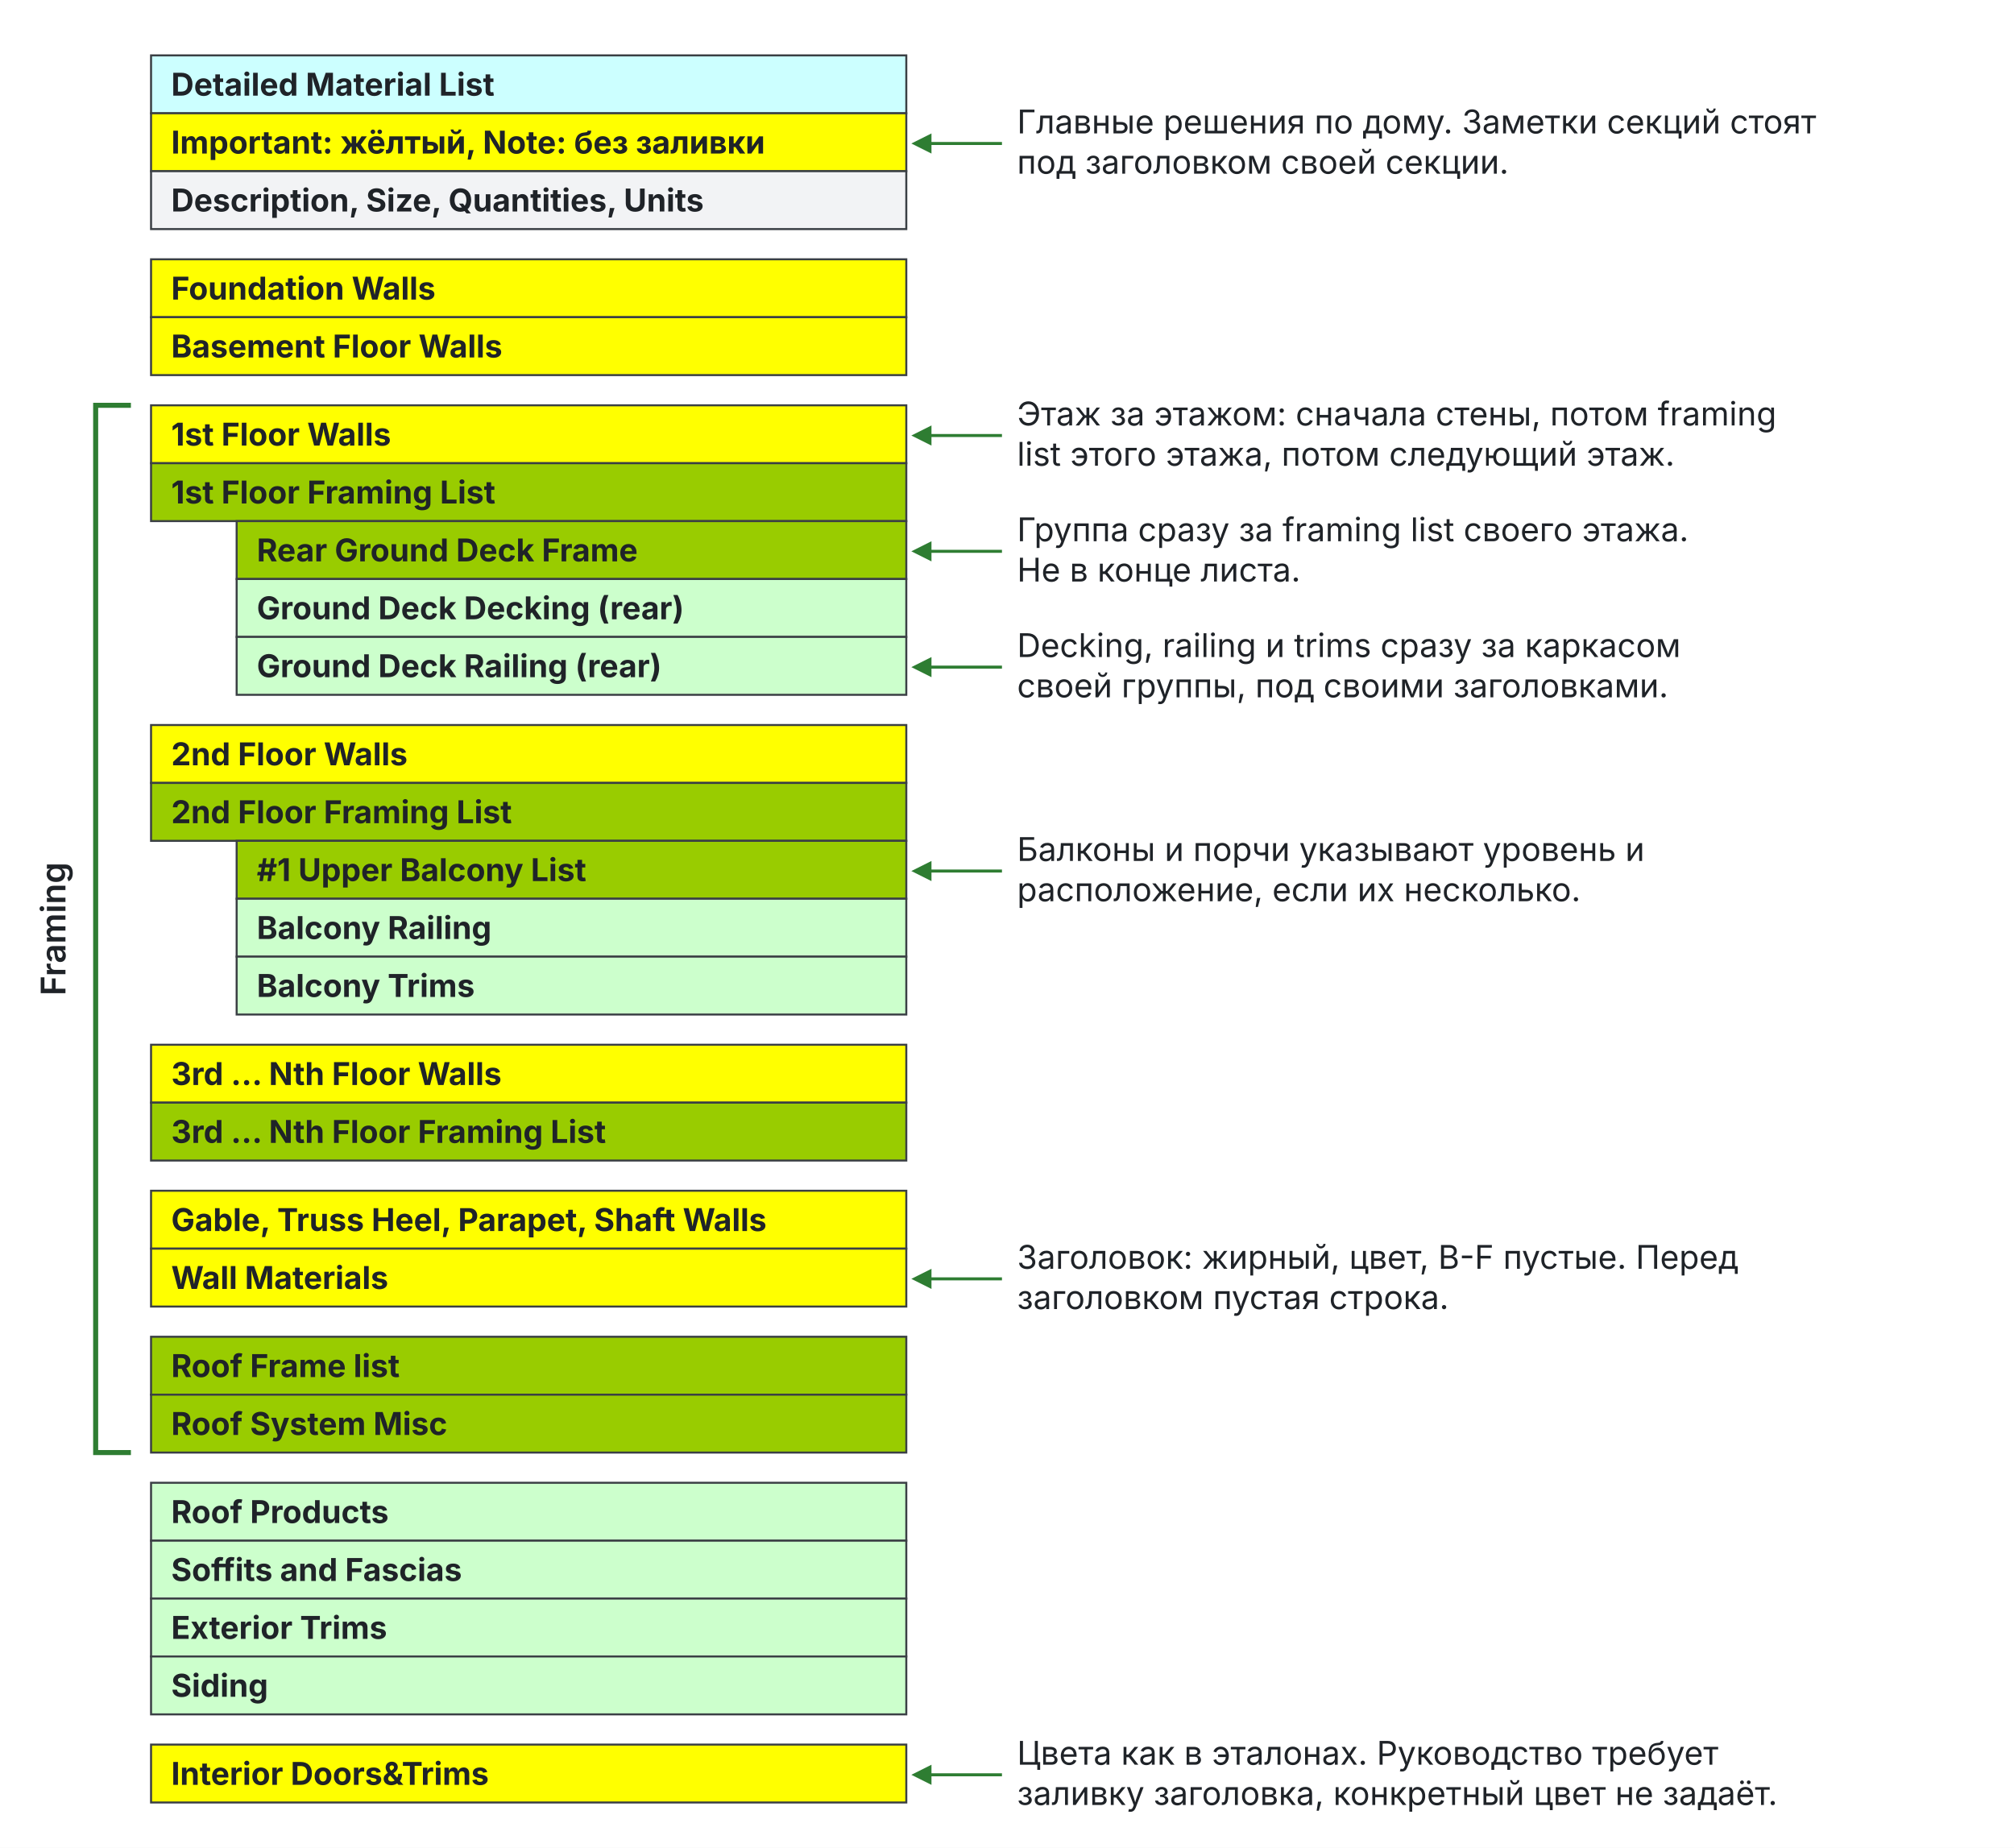
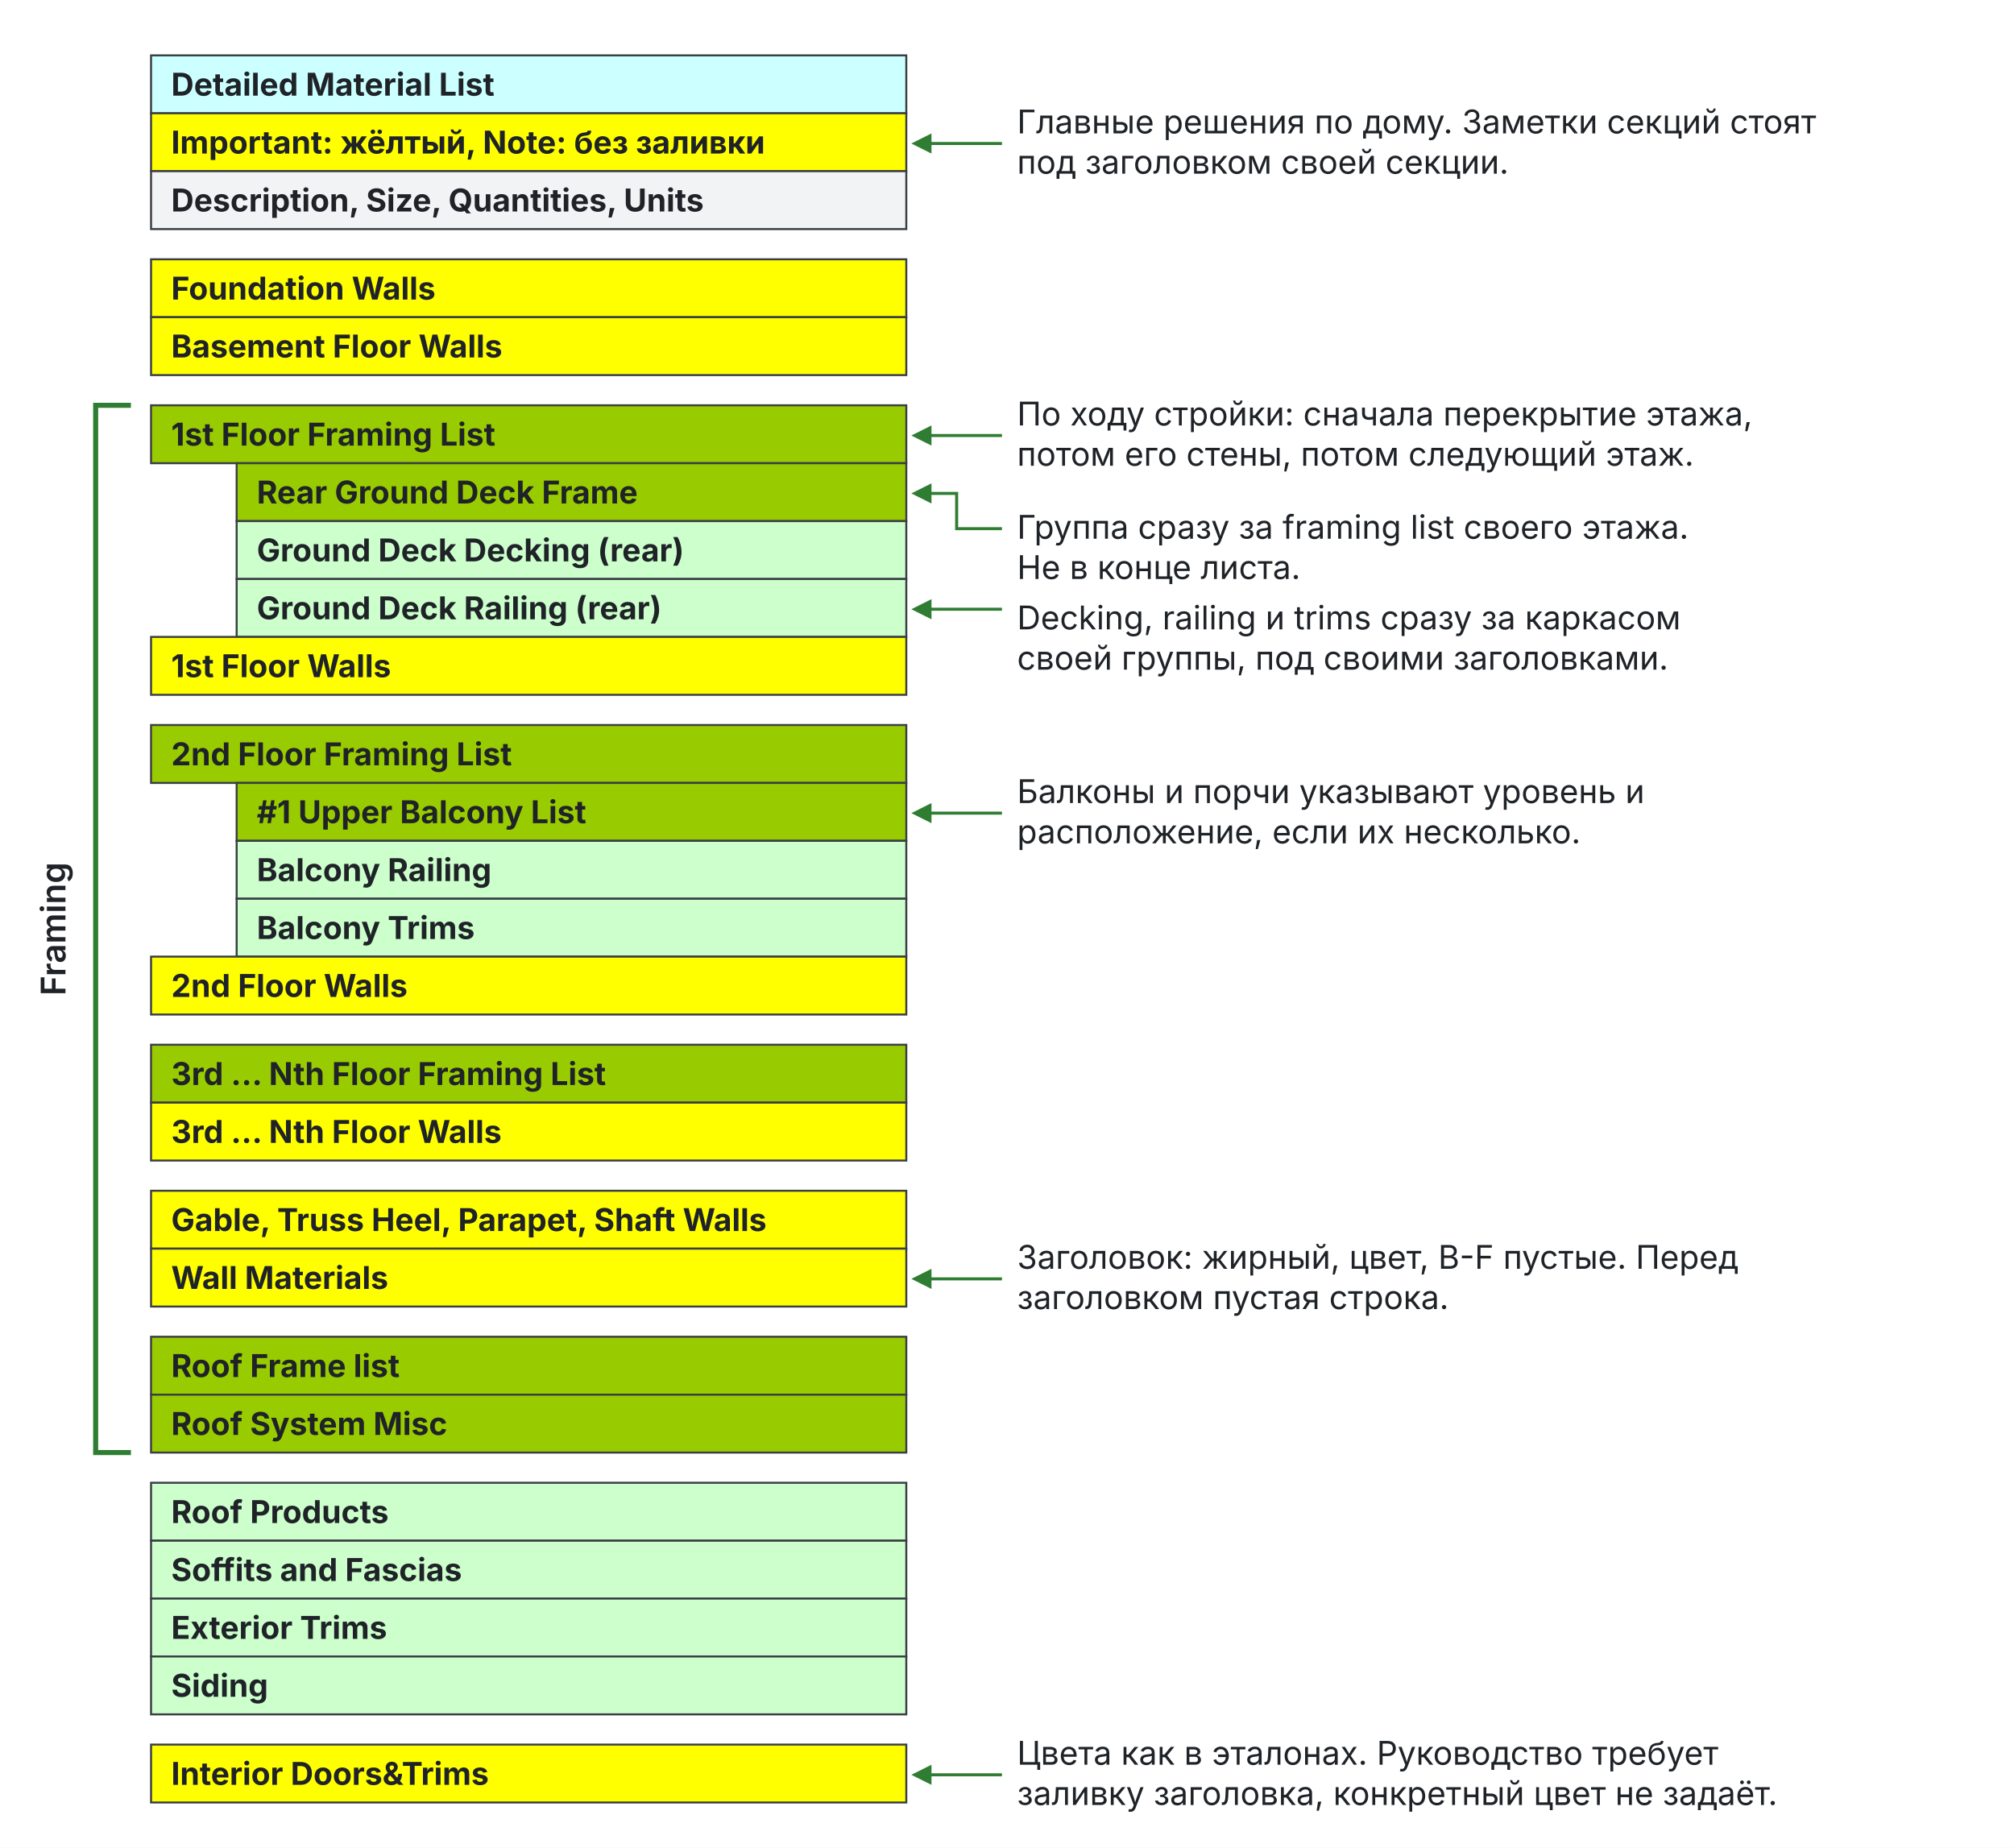
<svg xmlns="http://www.w3.org/2000/svg" width="800" height="734" viewBox="0 0 800 734" role="img" aria-labelledby="t d">
  <style>text{font-family:Inter,"Segoe UI",Arial,sans-serif}.n{font-size:13px}.cb{font-size:12.5px;font-weight:700}.bt{font-size:13.5px;font-weight:600;fill:#1f2328}</style>
  <rect width="800" height="734" fill="#ffffff" />
  <rect x="60" y="22" width="300" height="23" fill="#CCFFFF" stroke="#3a3f44" stroke-width="0.8" />
  <text class="cb" x="68" y="38" fill="#1f2328">Detailed Material List</text>
  <rect x="60" y="45" width="300" height="23" fill="#FFFF00" stroke="#3a3f44" stroke-width="0.8" />
  <text class="cb" x="68" y="61" fill="#1f2328">Important: жёлтый, Note: без заливки</text>
  <rect x="60" y="68" width="300" height="23" fill="#f2f3f5" stroke="#3a3f44" stroke-width="0.8" />
  <text class="cb" x="68" y="84" fill="#1f2328">Description, Size, Quantities, Units</text>
  <rect x="60" y="103" width="300" height="23" fill="#FFFF00" stroke="#3a3f44" stroke-width="0.8" />
  <text class="cb" x="68" y="119" fill="#1f2328">Foundation Walls</text>
  <rect x="60" y="126" width="300" height="23" fill="#FFFF00" stroke="#3a3f44" stroke-width="0.8" />
  <text class="cb" x="68" y="142" fill="#1f2328">Basement Floor Walls</text>
-   <rect x="60" y="161" width="300" height="23" fill="#FFFF00" stroke="#3a3f44" stroke-width="0.8" />
-   <text class="cb" x="68" y="177" fill="#1f2328">1st Floor Walls</text>
-   <rect x="60" y="184" width="300" height="23" fill="#99CC00" stroke="#3a3f44" stroke-width="0.8" />
-   <text class="cb" x="68" y="200" fill="#1f2328">1st Floor Framing List</text>
-   <rect x="94" y="207" width="266" height="23" fill="#99CC00" stroke="#3a3f44" stroke-width="0.8" />
-   <text class="cb" x="102" y="223" fill="#1f2328">Rear Ground Deck Frame</text>
-   <rect x="94" y="230" width="266" height="23" fill="#CCFFCC" stroke="#3a3f44" stroke-width="0.8" />
-   <text class="cb" x="102" y="246" fill="#1f2328">Ground Deck Decking (rear)</text>
-   <rect x="94" y="253" width="266" height="23" fill="#CCFFCC" stroke="#3a3f44" stroke-width="0.8" />
-   <text class="cb" x="102" y="269" fill="#1f2328">Ground Deck Railing (rear)</text>
-   <rect x="60" y="288" width="300" height="23" fill="#FFFF00" stroke="#3a3f44" stroke-width="0.8" />
-   <text class="cb" x="68" y="304" fill="#1f2328">2nd Floor Walls</text>
-   <rect x="60" y="311" width="300" height="23" fill="#99CC00" stroke="#3a3f44" stroke-width="0.8" />
-   <text class="cb" x="68" y="327" fill="#1f2328">2nd Floor Framing List</text>
-   <rect x="94" y="334" width="266" height="23" fill="#99CC00" stroke="#3a3f44" stroke-width="0.8" />
-   <text class="cb" x="102" y="350" fill="#1f2328">#1 Upper Balcony List</text>
-   <rect x="94" y="357" width="266" height="23" fill="#CCFFCC" stroke="#3a3f44" stroke-width="0.8" />
-   <text class="cb" x="102" y="373" fill="#1f2328">Balcony Railing</text>
-   <rect x="94" y="380" width="266" height="23" fill="#CCFFCC" stroke="#3a3f44" stroke-width="0.8" />
-   <text class="cb" x="102" y="396" fill="#1f2328">Balcony Trims</text>
-   <rect x="60" y="415" width="300" height="23" fill="#FFFF00" stroke="#3a3f44" stroke-width="0.8" />
-   <text class="cb" x="68" y="431" fill="#1f2328">3rd ... Nth Floor Walls</text>
-   <rect x="60" y="438" width="300" height="23" fill="#99CC00" stroke="#3a3f44" stroke-width="0.8" />
-   <text class="cb" x="68" y="454" fill="#1f2328">3rd ... Nth Floor Framing List</text>
  <rect x="60" y="473" width="300" height="23" fill="#FFFF00" stroke="#3a3f44" stroke-width="0.8" />
  <text class="cb" x="68" y="489" fill="#1f2328">Gable, Truss Heel, Parapet, Shaft Walls</text>
  <rect x="60" y="496" width="300" height="23" fill="#FFFF00" stroke="#3a3f44" stroke-width="0.8" />
  <text class="cb" x="68" y="512" fill="#1f2328">Wall Materials</text>
  <rect x="60" y="531" width="300" height="23" fill="#99CC00" stroke="#3a3f44" stroke-width="0.8" />
  <text class="cb" x="68" y="547" fill="#1f2328">Roof Frame list</text>
  <rect x="60" y="554" width="300" height="23" fill="#99CC00" stroke="#3a3f44" stroke-width="0.8" />
  <text class="cb" x="68" y="570" fill="#1f2328">Roof System Misc</text>
  <rect x="60" y="589" width="300" height="23" fill="#CCFFCC" stroke="#3a3f44" stroke-width="0.8" />
  <text class="cb" x="68" y="605" fill="#1f2328">Roof Products</text>
  <rect x="60" y="612" width="300" height="23" fill="#CCFFCC" stroke="#3a3f44" stroke-width="0.8" />
  <text class="cb" x="68" y="628" fill="#1f2328">Soffits and Fascias</text>
  <rect x="60" y="635" width="300" height="23" fill="#CCFFCC" stroke="#3a3f44" stroke-width="0.8" />
  <text class="cb" x="68" y="651" fill="#1f2328">Exterior Trims</text>
  <rect x="60" y="658" width="300" height="23" fill="#CCFFCC" stroke="#3a3f44" stroke-width="0.8" />
  <text class="cb" x="68" y="674" fill="#1f2328">Siding</text>
  <rect x="60" y="693" width="300" height="23" fill="#FFFF00" stroke="#3a3f44" stroke-width="0.8" />
  <text class="cb" x="68" y="709" fill="#1f2328">Interior Doors&amp;Trims</text>
+   <rect x="60" y="161" width="300" height="23" fill="#99CC00" stroke="#3a3f44" stroke-width="0.8" />
+   <text class="cb" x="68" y="177" fill="#1f2328">1st Floor Framing List</text>
+   <rect x="94" y="184" width="266" height="23" fill="#99CC00" stroke="#3a3f44" stroke-width="0.8" />
+   <text class="cb" x="102" y="200" fill="#1f2328">Rear Ground Deck Frame</text>
+   <rect x="94" y="207" width="266" height="23" fill="#CCFFCC" stroke="#3a3f44" stroke-width="0.8" />
+   <text class="cb" x="102" y="223" fill="#1f2328">Ground Deck Decking (rear)</text>
+   <rect x="94" y="230" width="266" height="23" fill="#CCFFCC" stroke="#3a3f44" stroke-width="0.8" />
+   <text class="cb" x="102" y="246" fill="#1f2328">Ground Deck Railing (rear)</text>
+   <rect x="60" y="253" width="300" height="23" fill="#FFFF00" stroke="#3a3f44" stroke-width="0.8" />
+   <text class="cb" x="68" y="269" fill="#1f2328">1st Floor Walls</text>
+   <rect x="60" y="288" width="300" height="23" fill="#99CC00" stroke="#3a3f44" stroke-width="0.8" />
+   <text class="cb" x="68" y="304" fill="#1f2328">2nd Floor Framing List</text>
+   <rect x="94" y="311" width="266" height="23" fill="#99CC00" stroke="#3a3f44" stroke-width="0.8" />
+   <text class="cb" x="102" y="327" fill="#1f2328">#1 Upper Balcony List</text>
+   <rect x="94" y="334" width="266" height="23" fill="#CCFFCC" stroke="#3a3f44" stroke-width="0.8" />
+   <text class="cb" x="102" y="350" fill="#1f2328">Balcony Railing</text>
+   <rect x="94" y="357" width="266" height="23" fill="#CCFFCC" stroke="#3a3f44" stroke-width="0.8" />
+   <text class="cb" x="102" y="373" fill="#1f2328">Balcony Trims</text>
+   <rect x="60" y="380" width="300" height="23" fill="#FFFF00" stroke="#3a3f44" stroke-width="0.8" />
+   <text class="cb" x="68" y="396" fill="#1f2328">2nd Floor Walls</text>
+   <rect x="60" y="415" width="300" height="23" fill="#99CC00" stroke="#3a3f44" stroke-width="0.8" />
+   <text class="cb" x="68" y="431" fill="#1f2328">3rd ... Nth Floor Framing List</text>
+   <rect x="60" y="438" width="300" height="23" fill="#FFFF00" stroke="#3a3f44" stroke-width="0.8" />
+   <text class="cb" x="68" y="454" fill="#1f2328">3rd ... Nth Floor Walls</text>
  <path d="M52,161 L38,161 L38,577 L52,577" fill="none" stroke="#2e7d32" stroke-width="2" />
  <text transform="rotate(-90 26 369)" class="bt" x="26" y="369" text-anchor="middle">Framing</text>
  <path d="M398,57 L368,57" fill="none" stroke="#2e7d32" stroke-width="1.2" />
  <path d="M362,57 L370,53 L370,61 z" fill="#2e7d32" />
  <text class="n" x="404" y="53" fill="#1f2328">Главные решения по дому. Заметки секций стоят</text>
  <text class="n" x="404" y="69" fill="#1f2328">под заголовком своей секции.</text>
  <path d="M398,173 L368,173" fill="none" stroke="#2e7d32" stroke-width="1.2" />
  <path d="M362,173 L370,169 L370,177 z" fill="#2e7d32" />
-   <text class="n" x="404" y="169" fill="#1f2328">Этаж за этажом: сначала стены, потом framing</text>
-   <text class="n" x="404" y="185" fill="#1f2328">list этого этажа, потом следующий этаж.</text>
-   <path d="M398,219 L368,219" fill="none" stroke="#2e7d32" stroke-width="1.2" />
-   <path d="M362,219 L370,215 L370,223 z" fill="#2e7d32" />
-   <text class="n" x="404" y="215" fill="#1f2328">Группа сразу за framing list своего этажа.</text>
-   <text class="n" x="404" y="231" fill="#1f2328">Не в конце листа.</text>
-   <path d="M398,265 L368,265" fill="none" stroke="#2e7d32" stroke-width="1.2" />
-   <path d="M362,265 L370,261 L370,269 z" fill="#2e7d32" />
-   <text class="n" x="404" y="261" fill="#1f2328">Decking, railing и trims сразу за каркасом</text>
-   <text class="n" x="404" y="277" fill="#1f2328">своей группы, под своими заголовками.</text>
-   <path d="M398,346 L368,346" fill="none" stroke="#2e7d32" stroke-width="1.2" />
-   <path d="M362,346 L370,342 L370,350 z" fill="#2e7d32" />
-   <text class="n" x="404" y="342" fill="#1f2328">Балконы и порчи указывают уровень и</text>
-   <text class="n" x="404" y="358" fill="#1f2328">расположение, если их несколько.</text>
+   <text class="n" x="404" y="169" fill="#1f2328">По ходу стройки: сначала перекрытие этажа,</text>
+   <text class="n" x="404" y="185" fill="#1f2328">потом его стены, потом следующий этаж.</text>
+   <path d="M398,210 L380,210 L380,196 L368,196" fill="none" stroke="#2e7d32" stroke-width="1.2" />
+   <path d="M362,196 L370,192 L370,200 z" fill="#2e7d32" />
+   <text class="n" x="404" y="214" fill="#1f2328">Группа сразу за framing list своего этажа.</text>
+   <text class="n" x="404" y="230" fill="#1f2328">Не в конце листа.</text>
+   <path d="M398,242 L368,242" fill="none" stroke="#2e7d32" stroke-width="1.2" />
+   <path d="M362,242 L370,238 L370,246 z" fill="#2e7d32" />
+   <text class="n" x="404" y="250" fill="#1f2328">Decking, railing и trims сразу за каркасом</text>
+   <text class="n" x="404" y="266" fill="#1f2328">своей группы, под своими заголовками.</text>
+   <path d="M398,323 L368,323" fill="none" stroke="#2e7d32" stroke-width="1.2" />
+   <path d="M362,323 L370,319 L370,327 z" fill="#2e7d32" />
+   <text class="n" x="404" y="319" fill="#1f2328">Балконы и порчи указывают уровень и</text>
+   <text class="n" x="404" y="335" fill="#1f2328">расположение, если их несколько.</text>
  <path d="M398,508 L368,508" fill="none" stroke="#2e7d32" stroke-width="1.2" />
  <path d="M362,508 L370,504 L370,512 z" fill="#2e7d32" />
  <text class="n" x="404" y="504" fill="#1f2328">Заголовок: жирный, цвет, B-F пустые. Перед</text>
  <text class="n" x="404" y="520" fill="#1f2328">заголовком пустая строка.</text>
  <path d="M398,705 L368,705" fill="none" stroke="#2e7d32" stroke-width="1.2" />
  <path d="M362,705 L370,701 L370,709 z" fill="#2e7d32" />
  <text class="n" x="404" y="701" fill="#1f2328">Цвета как в эталонах. Руководство требует</text>
  <text class="n" x="404" y="717" fill="#1f2328">заливку заголовка, конкретный цвет не задаёт.</text>
</svg>
